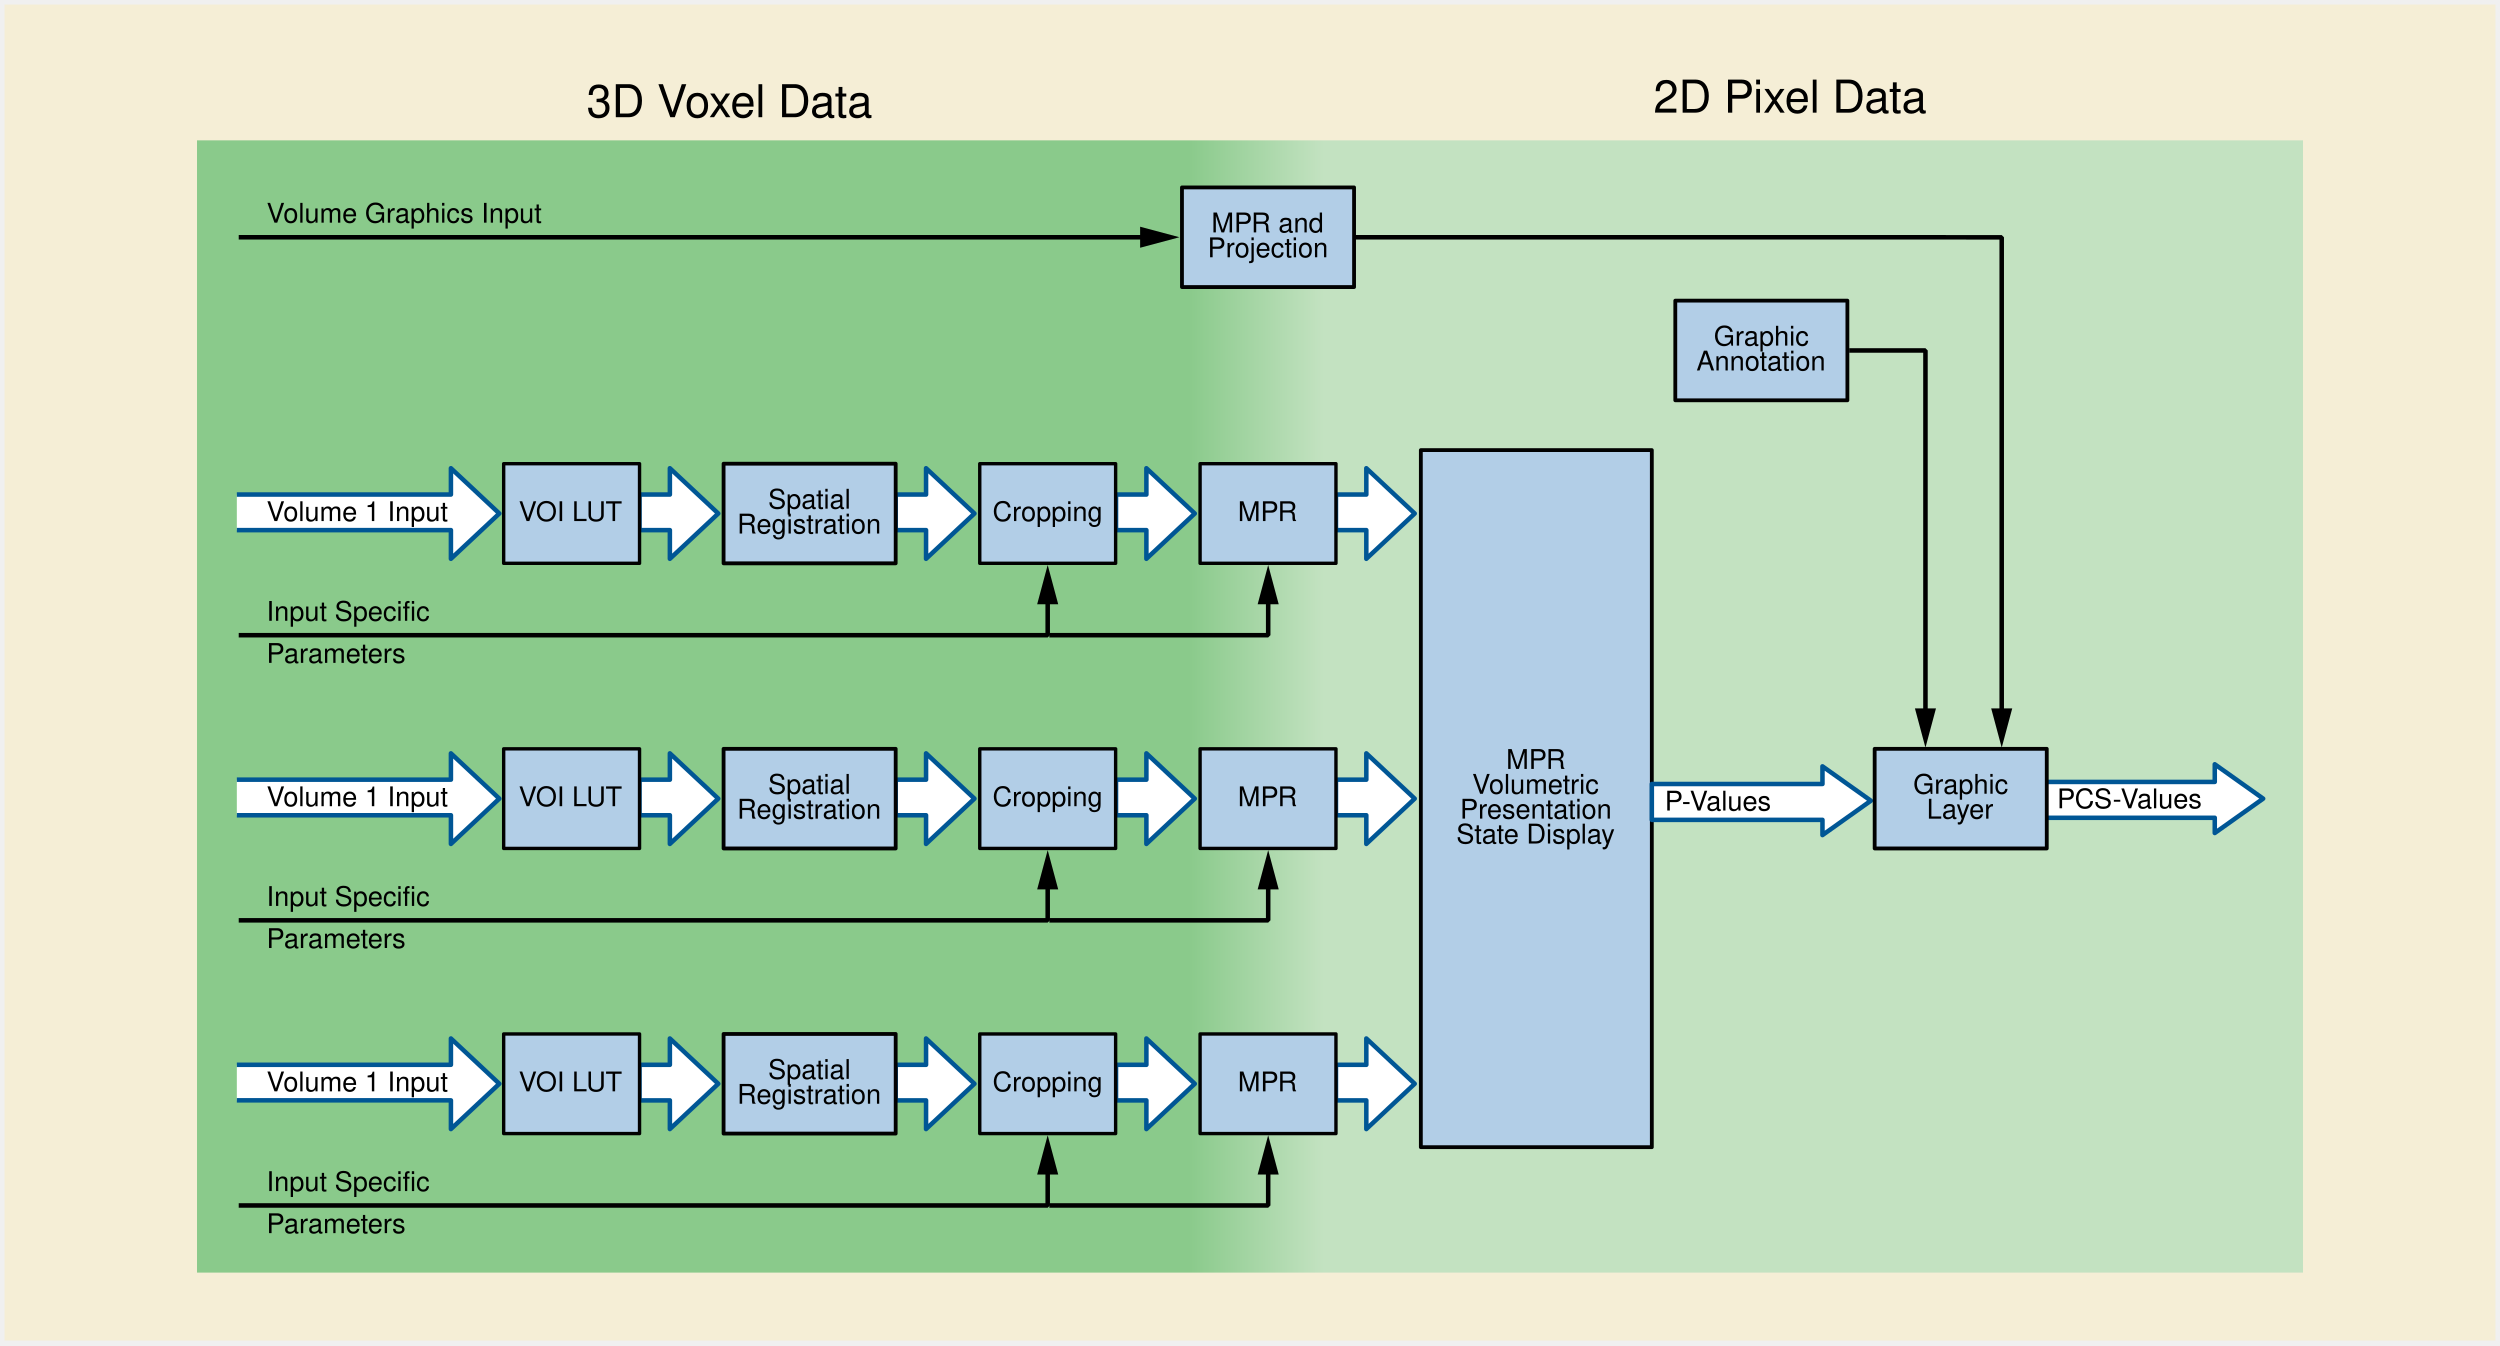
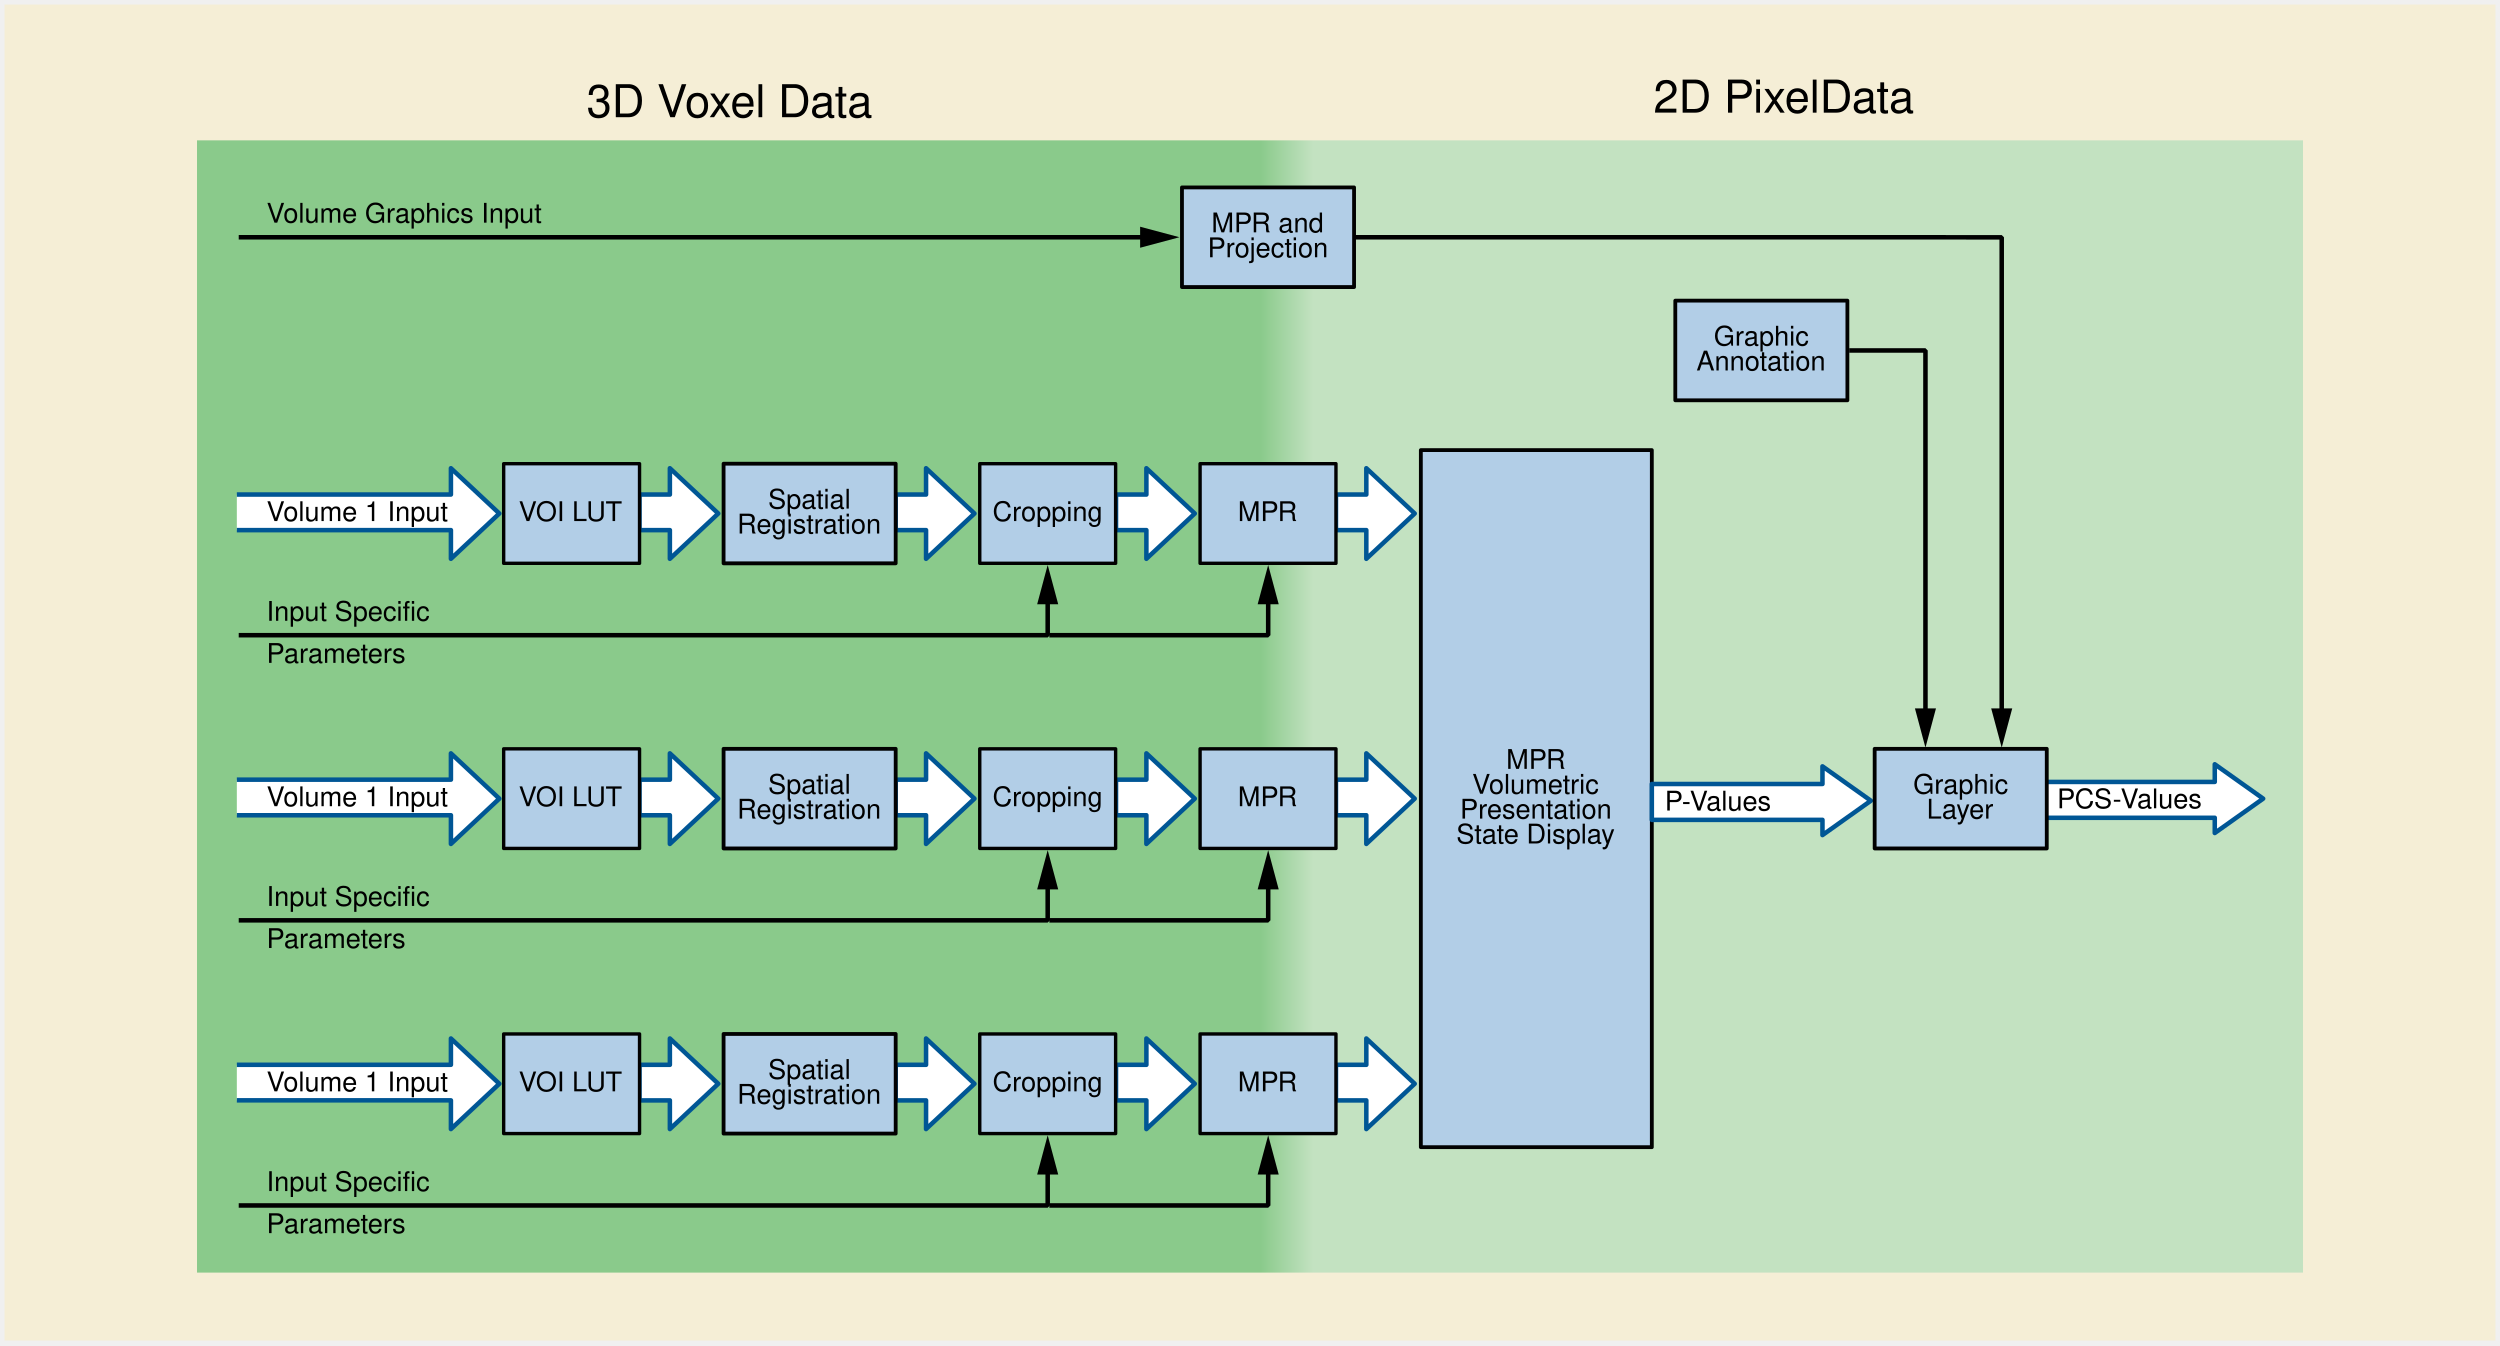
<svg xmlns="http://www.w3.org/2000/svg" version="1.1" id="Layer_1" x="0px" y="0px" width="552px" height="297px" viewBox="0 0 552 297" enable-background="new 0 0 552 297" xml:space="preserve">
  <defs>
    <style type="text/css">
	text {
	  font-family: Helvetica, Verdana, ArialUnicodeMS, san-serif
	}
	</style>
  </defs>
  <g>
   </g>
  <g>
    <rect x="1" y="1" fill="#F5EED6" width="550" height="295" />
    <g>
      <linearGradient id="SVGID_1_" gradientUnits="userSpaceOnUse" x1="43.5" y1="155.99" x2="508.5" y2="155.99">
-         <stop offset="0.471" style="stop-color:#8ACA8B" />
-         <stop offset="0.535" style="stop-color:#C3E2C1" />
+         <stop offset="0.505" style="stop-color:#8ACA8B" />
+         <stop offset="0.53" style="stop-color:#C3E2C1" />
      </linearGradient>
      <rect x="43.5" y="30.99" fill="url(#SVGID_1_)" width="465" height="250" />
      <g>
-         <text transform="matrix(1 0 0 1 129.5186 25.8818)" font-size="10">3D Voxel Data</text>
+         <text transform="matrix(1 0 0 1 129.5186 25.8809)" font-size="10">3D Voxel Data</text>
      </g>
      <g>
-         <text transform="matrix(1 0 0 1 365.0781 24.8735)" font-size="10">2D Pixel Data</text>
+         <text transform="matrix(1 0 0 1 365.0781 24.8726)" font-size="10">2D PixelData</text>
      </g>
      <g>
        <rect x="313.723" y="99.384" fill="#B2CEE7" stroke="#010101" stroke-width="0.844" stroke-linecap="round" stroke-linejoin="round" stroke-miterlimit="1" width="51" height="153.912" />
        <polygon fill="#FFFFFF" stroke="#005695" stroke-linecap="round" stroke-linejoin="round" points="141.202,117.05      141.202,109.198 147.907,109.198 147.907,103.384 158.593,113.382 147.907,123.384 147.907,117.05    " />
        <polygon fill="#FFFFFF" stroke="#005695" stroke-linecap="round" stroke-linejoin="round" points="197.766,117.05      197.766,109.198 204.471,109.198 204.471,103.384 215.156,113.382 204.471,123.384 204.471,117.05    " />
        <polygon fill="#FFFFFF" stroke="#005695" stroke-linecap="round" stroke-linejoin="round" points="246.416,117.05      246.416,109.198 253.121,109.198 253.121,103.384 263.807,113.382 253.121,123.384 253.121,117.05    " />
        <polygon fill="#FFFFFF" stroke="#005695" stroke-linecap="round" stroke-linejoin="round" points="294.978,117.05      294.978,109.198 301.683,109.198 301.683,103.384 312.368,113.382 301.683,123.384 301.683,117.05    " />
        <polyline fill="#FFFFFF" stroke="#005695" stroke-linejoin="round" points="52.294,109.192 99.562,109.192 99.562,103.384      110.249,113.382 99.562,123.384 99.562,117.048 52.294,117.048    " />
        <g>
          <g>
            <polyline fill="none" stroke="#000000" stroke-miterlimit="1" points="231.701,140.253 280.015,140.253 280.015,131.836             " />
            <g>
              <polygon points="282.339,133.422 280.015,124.749 277.69,133.422       " />
            </g>
          </g>
        </g>
        <rect x="111.21" y="102.384" fill="#B2CEE7" stroke="#010101" stroke-width="0.75" stroke-linecap="round" stroke-linejoin="round" stroke-miterlimit="1" width="30" height="22" />
        <g>
-           <text transform="matrix(1 0 0 1 114.5205 115.0508)" font-size="6">VOI LUT</text>
+           <text transform="matrix(1 0 0 1 114.5205 115.0498)" font-size="6">VOI LUT</text>
        </g>
        <rect x="159.766" y="102.384" fill="#B2CEE7" stroke="#010101" stroke-width="0.844" stroke-linecap="round" stroke-linejoin="round" stroke-miterlimit="1" width="38" height="22" />
        <g>
-           <text transform="matrix(1 0 0 1 169.5928 112.3071)">
+           <text transform="matrix(1 0 0 1 169.5928 112.3062)">
            <tspan x="0" y="0" font-size="6">Spatial</tspan>
            <tspan x="-6.835" y="5.491" font-size="6">Registration</tspan>
          </text>
        </g>
        <g>
          <rect x="369.905" y="66.383" fill="#B2CEE7" stroke="#010101" stroke-width="0.844" stroke-linecap="round" stroke-linejoin="round" stroke-miterlimit="1" width="38" height="22" />
          <g>
-             <text transform="matrix(1 0 0 1 378.4033 76.3071)">
+             <text transform="matrix(1 0 0 1 378.4033 76.3062)">
              <tspan x="0" y="0" font-size="6">Graphic</tspan>
              <tspan x="-3.841" y="5.491" font-size="6">Annotation</tspan>
            </text>
          </g>
        </g>
        <g>
          <rect x="260.978" y="41.383" fill="#B2CEE7" stroke="#010101" stroke-width="0.844" stroke-linecap="round" stroke-linejoin="round" stroke-miterlimit="1" width="38" height="22" />
          <g>
-             <text transform="matrix(1 0 0 1 267.4746 51.3071)">
+             <text transform="matrix(1 0 0 1 267.4746 51.3062)">
              <tspan x="0" y="0" font-size="6">MPR and</tspan>
              <tspan x="-0.835" y="5.491" font-size="6">Projection</tspan>
            </text>
          </g>
        </g>
        <rect x="216.329" y="102.384" fill="#B2CEE7" stroke="#010101" stroke-width="0.75" stroke-linecap="round" stroke-linejoin="round" stroke-miterlimit="1" width="30" height="22" />
        <g>
-           <text transform="matrix(1 0 0 1 219.1548 115.0522)" font-size="6">Cropping</text>
+           <text transform="matrix(1 0 0 1 219.1548 115.0513)" font-size="6">Cropping</text>
        </g>
        <rect x="264.979" y="102.384" fill="#B2CEE7" stroke="#010101" stroke-width="0.75" stroke-linecap="round" stroke-linejoin="round" stroke-miterlimit="1" width="30" height="22" />
        <g>
-           <text transform="matrix(1 0 0 1 273.311 115.0522)" font-size="6">MPR</text>
-         </g>
-         <g>
-           <text transform="matrix(1 0 0 1 58.8535 137.0703)">
+           <text transform="matrix(1 0 0 1 273.311 115.0513)" font-size="6">MPR</text>
+         </g>
+         <g>
+           <text transform="matrix(1 0 0 1 58.8535 137.0693)">
            <tspan x="0" y="0" font-size="6">Input Specific</tspan>
            <tspan x="0" y="9.291" font-size="6">Parameters</tspan>
          </text>
        </g>
        <g>
-           <text transform="matrix(1 0 0 1 58.8535 49.167)" font-size="6">Volume Graphics Input</text>
+           <text transform="matrix(1 0 0 1 58.8535 49.166)" font-size="6">Volume Graphics Input</text>
        </g>
        <g>
          <g>
            <g>
              <polyline fill="none" stroke="#000000" stroke-miterlimit="1" points="52.71,140.255 231.329,140.253 231.329,131.836               " />
              <g>
                <polygon points="233.653,133.422 231.329,124.749 229.005,133.422        " />
              </g>
            </g>
          </g>
        </g>
        <g>
          <g>
            <g>
              <line fill="none" stroke="#000000" stroke-miterlimit="1" x1="52.71" y1="52.383" x2="253.326" y2="52.381" />
              <g>
                <polygon points="251.74,54.705 260.413,52.381 251.74,50.057        " />
              </g>
            </g>
          </g>
        </g>
        <g>
          <g>
            <polyline fill="none" stroke="#000000" stroke-miterlimit="1" points="408.304,77.383 425.141,77.383 425.141,157.995      " />
            <g>
              <polygon points="422.816,156.41 425.141,165.083 427.465,156.41       " />
            </g>
          </g>
        </g>
        <g>
          <g>
            <g>
              <polyline fill="none" stroke="#000000" stroke-miterlimit="1" points="298.757,52.382 441.978,52.397 441.978,157.996               " />
              <g>
                <polygon points="439.653,156.411 441.978,165.084 444.302,156.411        " />
              </g>
            </g>
          </g>
        </g>
        <g>
-           <text transform="matrix(1 0 0 1 58.8535 115.0508)" font-size="6">Volume 1 Input</text>
+           <text transform="matrix(1 0 0 1 58.8535 115.0498)" font-size="6">Volume 1 Input</text>
        </g>
        <polygon fill="#FFFFFF" stroke="#005695" stroke-linejoin="round" points="364.723,173.104 402.4,173.104 402.4,169.209      413.088,176.799 402.4,184.387 402.4,181.023 364.723,181.023    " />
        <polygon fill="#FFFFFF" stroke="#005695" stroke-linecap="round" stroke-linejoin="round" points="141.202,180.006      141.202,172.154 147.907,172.154 147.907,166.34 158.593,176.338 147.907,186.34 147.907,180.006    " />
        <polygon fill="#FFFFFF" stroke="#005695" stroke-linecap="round" stroke-linejoin="round" points="197.766,180.006      197.766,172.154 204.471,172.154 204.471,166.34 215.156,176.338 204.471,186.34 204.471,180.006    " />
        <polygon fill="#FFFFFF" stroke="#005695" stroke-linecap="round" stroke-linejoin="round" points="246.416,180.006      246.416,172.154 253.121,172.154 253.121,166.34 263.807,176.338 253.121,186.34 253.121,180.006    " />
        <polygon fill="#FFFFFF" stroke="#005695" stroke-linecap="round" stroke-linejoin="round" points="294.978,180.006      294.978,172.154 301.683,172.154 301.683,166.34 312.368,176.338 301.683,186.34 301.683,180.006    " />
        <polyline fill="#FFFFFF" stroke="#005695" stroke-linejoin="round" points="52.294,172.148 99.562,172.148 99.562,166.34      110.249,176.338 99.562,186.34 99.562,180.004 52.294,180.004    " />
        <g>
          <text transform="matrix(1 0 0 1 367.584 178.9707)" font-size="6">P-Values</text>
        </g>
        <polygon fill="#FFFFFF" stroke="#005695" stroke-linejoin="round" points="451.341,172.645 489.019,172.645 489.019,168.75      499.706,176.34 489.019,183.928 489.019,180.564 451.341,180.564    " />
        <g>
          <text transform="matrix(1 0 0 1 454.2021 178.4668)" font-size="6">PCS-Values</text>
        </g>
        <g>
          <g>
            <polyline fill="none" stroke="#000000" stroke-miterlimit="1" points="231.701,203.209 280.015,203.209 280.015,194.793             " />
            <g>
              <polygon points="282.339,196.378 280.015,187.705 277.69,196.378       " />
            </g>
          </g>
        </g>
        <rect x="111.21" y="165.34" fill="#B2CEE7" stroke="#010101" stroke-width="0.75" stroke-linecap="round" stroke-linejoin="round" stroke-miterlimit="1" width="30" height="22" />
        <g>
-           <text transform="matrix(1 0 0 1 114.5205 178.0068)" font-size="6">VOI LUT</text>
+           <text transform="matrix(1 0 0 1 114.5205 178.0059)" font-size="6">VOI LUT</text>
        </g>
        <rect x="159.766" y="165.34" fill="#B2CEE7" stroke="#010101" stroke-width="0.844" stroke-linecap="round" stroke-linejoin="round" stroke-miterlimit="1" width="38" height="22" />
        <g>
-           <text transform="matrix(1 0 0 1 169.5928 175.2637)">
+           <text transform="matrix(1 0 0 1 169.5928 175.2617)">
            <tspan x="0" y="0" font-size="6">Spatial</tspan>
-             <tspan x="-6.835" y="5.49" font-size="6">Registration</tspan>
+             <tspan x="-6.835" y="5.491" font-size="6">Registration</tspan>
          </text>
        </g>
        <rect x="413.926" y="165.34" fill="#B2CEE7" stroke="#010101" stroke-width="0.844" stroke-linecap="round" stroke-linejoin="round" stroke-miterlimit="1" width="38" height="22" />
        <g>
-           <text transform="matrix(1 0 0 1 422.4219 175.2637)">
+           <text transform="matrix(1 0 0 1 422.4219 175.2617)">
            <tspan x="0" y="0" font-size="6">Graphic</tspan>
-             <tspan x="3" y="5.49" font-size="6">Layer</tspan>
+             <tspan x="3" y="5.491" font-size="6">Layer</tspan>
          </text>
        </g>
        <rect x="216.329" y="165.34" fill="#B2CEE7" stroke="#010101" stroke-width="0.75" stroke-linecap="round" stroke-linejoin="round" stroke-miterlimit="1" width="30" height="22" />
        <g>
          <text transform="matrix(1 0 0 1 219.1548 178.0078)" font-size="6">Cropping</text>
        </g>
        <rect x="264.979" y="165.34" fill="#B2CEE7" stroke="#010101" stroke-width="0.75" stroke-linecap="round" stroke-linejoin="round" stroke-miterlimit="1" width="30" height="22" />
        <g>
          <text transform="matrix(1 0 0 1 273.311 178.0078)" font-size="6">MPR</text>
        </g>
        <g>
-           <text transform="matrix(1 0 0 1 58.8535 200.0264)">
+           <text transform="matrix(1 0 0 1 58.8535 200.0254)">
            <tspan x="0" y="0" font-size="6">Input Specific</tspan>
-             <tspan x="0" y="9.29" font-size="6">Parameters</tspan>
-           </text>
-         </g>
-         <g>
-           <text transform="matrix(1 0 0 1 332.5557 169.7734)">
+             <tspan x="0" y="9.291" font-size="6">Parameters</tspan>
+           </text>
+         </g>
+         <g>
+           <text transform="matrix(1 0 0 1 332.5557 169.7715)">
            <tspan x="0" y="0" font-size="6">MPR</tspan>
-             <tspan x="-7.505" y="5.49" font-size="6">Volumetric</tspan>
-             <tspan x="-10.178" y="10.98" font-size="6">Presentation</tspan>
-             <tspan x="-11.009" y="16.471" font-size="6">State Display</tspan>
+             <tspan x="-7.505" y="5.491" font-size="6">Volumetric</tspan>
+             <tspan x="-10.178" y="10.981" font-size="6">Presentation</tspan>
+             <tspan x="-11.009" y="16.473" font-size="6">State Display</tspan>
          </text>
        </g>
        <g>
          <g>
            <polyline fill="none" stroke="#000000" stroke-miterlimit="1" points="52.71,203.211 231.329,203.209 231.329,194.793      " />
            <g>
              <polygon points="233.653,196.378 231.329,187.705 229.005,196.378       " />
            </g>
          </g>
        </g>
        <g>
-           <text transform="matrix(1 0 0 1 58.8535 178.0068)" font-size="6">Volume 1 Input</text>
+           <text transform="matrix(1 0 0 1 58.8535 178.0059)" font-size="6">Volume 1 Input</text>
        </g>
        <polygon fill="#FFFFFF" stroke="#005695" stroke-linecap="round" stroke-linejoin="round" points="141.202,242.962      141.202,235.11 147.907,235.11 147.907,229.296 158.593,239.294 147.907,249.296 147.907,242.962    " />
        <polygon fill="#FFFFFF" stroke="#005695" stroke-linecap="round" stroke-linejoin="round" points="197.766,242.962      197.766,235.11 204.471,235.11 204.471,229.296 215.156,239.294 204.471,249.296 204.471,242.962    " />
        <polygon fill="#FFFFFF" stroke="#005695" stroke-linecap="round" stroke-linejoin="round" points="246.416,242.962      246.416,235.11 253.121,235.11 253.121,229.296 263.807,239.294 253.121,249.296 253.121,242.962    " />
        <polygon fill="#FFFFFF" stroke="#005695" stroke-linecap="round" stroke-linejoin="round" points="294.978,242.962      294.978,235.11 301.683,235.11 301.683,229.296 312.368,239.294 301.683,249.296 301.683,242.962    " />
        <polyline fill="#FFFFFF" stroke="#005695" stroke-linejoin="round" points="52.294,235.104 99.562,235.104 99.562,229.296      110.249,239.294 99.562,249.296 99.562,242.96 52.294,242.96    " />
        <g>
          <g>
            <polyline fill="none" stroke="#000000" stroke-miterlimit="1" points="231.701,266.165 280.015,266.165 280.015,257.749             " />
            <g>
              <polygon points="282.339,259.334 280.015,250.661 277.69,259.334       " />
            </g>
          </g>
        </g>
        <rect x="111.21" y="228.296" fill="#B2CEE7" stroke="#010101" stroke-width="0.75" stroke-linecap="round" stroke-linejoin="round" stroke-miterlimit="1" width="30" height="22" />
        <g>
-           <text transform="matrix(1 0 0 1 114.5205 240.9629)" font-size="6">VOI LUT</text>
+           <text transform="matrix(1 0 0 1 114.5205 240.9619)" font-size="6">VOI LUT</text>
        </g>
        <rect x="159.766" y="228.296" fill="#B2CEE7" stroke="#010101" stroke-width="0.844" stroke-linecap="round" stroke-linejoin="round" stroke-miterlimit="1" width="38" height="22" />
        <g>
          <text transform="matrix(1 0 0 1 169.5928 238.2188)">
            <tspan x="0" y="0" font-size="6">Spatial</tspan>
-             <tspan x="-6.835" y="5.491" font-size="6">Registration</tspan>
+             <tspan x="-6.835" y="5.49" font-size="6">Registration</tspan>
          </text>
        </g>
        <rect x="216.329" y="228.296" fill="#B2CEE7" stroke="#010101" stroke-width="0.75" stroke-linecap="round" stroke-linejoin="round" stroke-miterlimit="1" width="30" height="22" />
        <g>
-           <text transform="matrix(1 0 0 1 219.1548 240.9648)" font-size="6">Cropping</text>
+           <text transform="matrix(1 0 0 1 219.1548 240.9629)" font-size="6">Cropping</text>
        </g>
        <rect x="264.979" y="228.296" fill="#B2CEE7" stroke="#010101" stroke-width="0.75" stroke-linecap="round" stroke-linejoin="round" stroke-miterlimit="1" width="30" height="22" />
        <g>
-           <text transform="matrix(1 0 0 1 273.311 240.9648)" font-size="6">MPR</text>
-         </g>
-         <g>
-           <text transform="matrix(1 0 0 1 58.8535 262.9824)">
+           <text transform="matrix(1 0 0 1 273.311 240.9629)" font-size="6">MPR</text>
+         </g>
+         <g>
+           <text transform="matrix(1 0 0 1 58.8535 262.9814)">
            <tspan x="0" y="0" font-size="6">Input Specific</tspan>
-             <tspan x="0" y="9.291" font-size="6">Parameters</tspan>
+             <tspan x="0" y="9.29" font-size="6">Parameters</tspan>
          </text>
        </g>
        <g>
          <g>
            <polyline fill="none" stroke="#000000" stroke-miterlimit="1" points="52.71,266.167 231.329,266.165 231.329,257.749      " />
            <g>
              <polygon points="233.653,259.334 231.329,250.661 229.005,259.334       " />
            </g>
          </g>
        </g>
        <g>
-           <text transform="matrix(1 0 0 1 58.8535 240.9629)" font-size="6">Volume 1 Input</text>
+           <text transform="matrix(1 0 0 1 58.8535 240.9619)" font-size="6">Volume 1 Input</text>
        </g>
      </g>
    </g>
  </g>
</svg>
